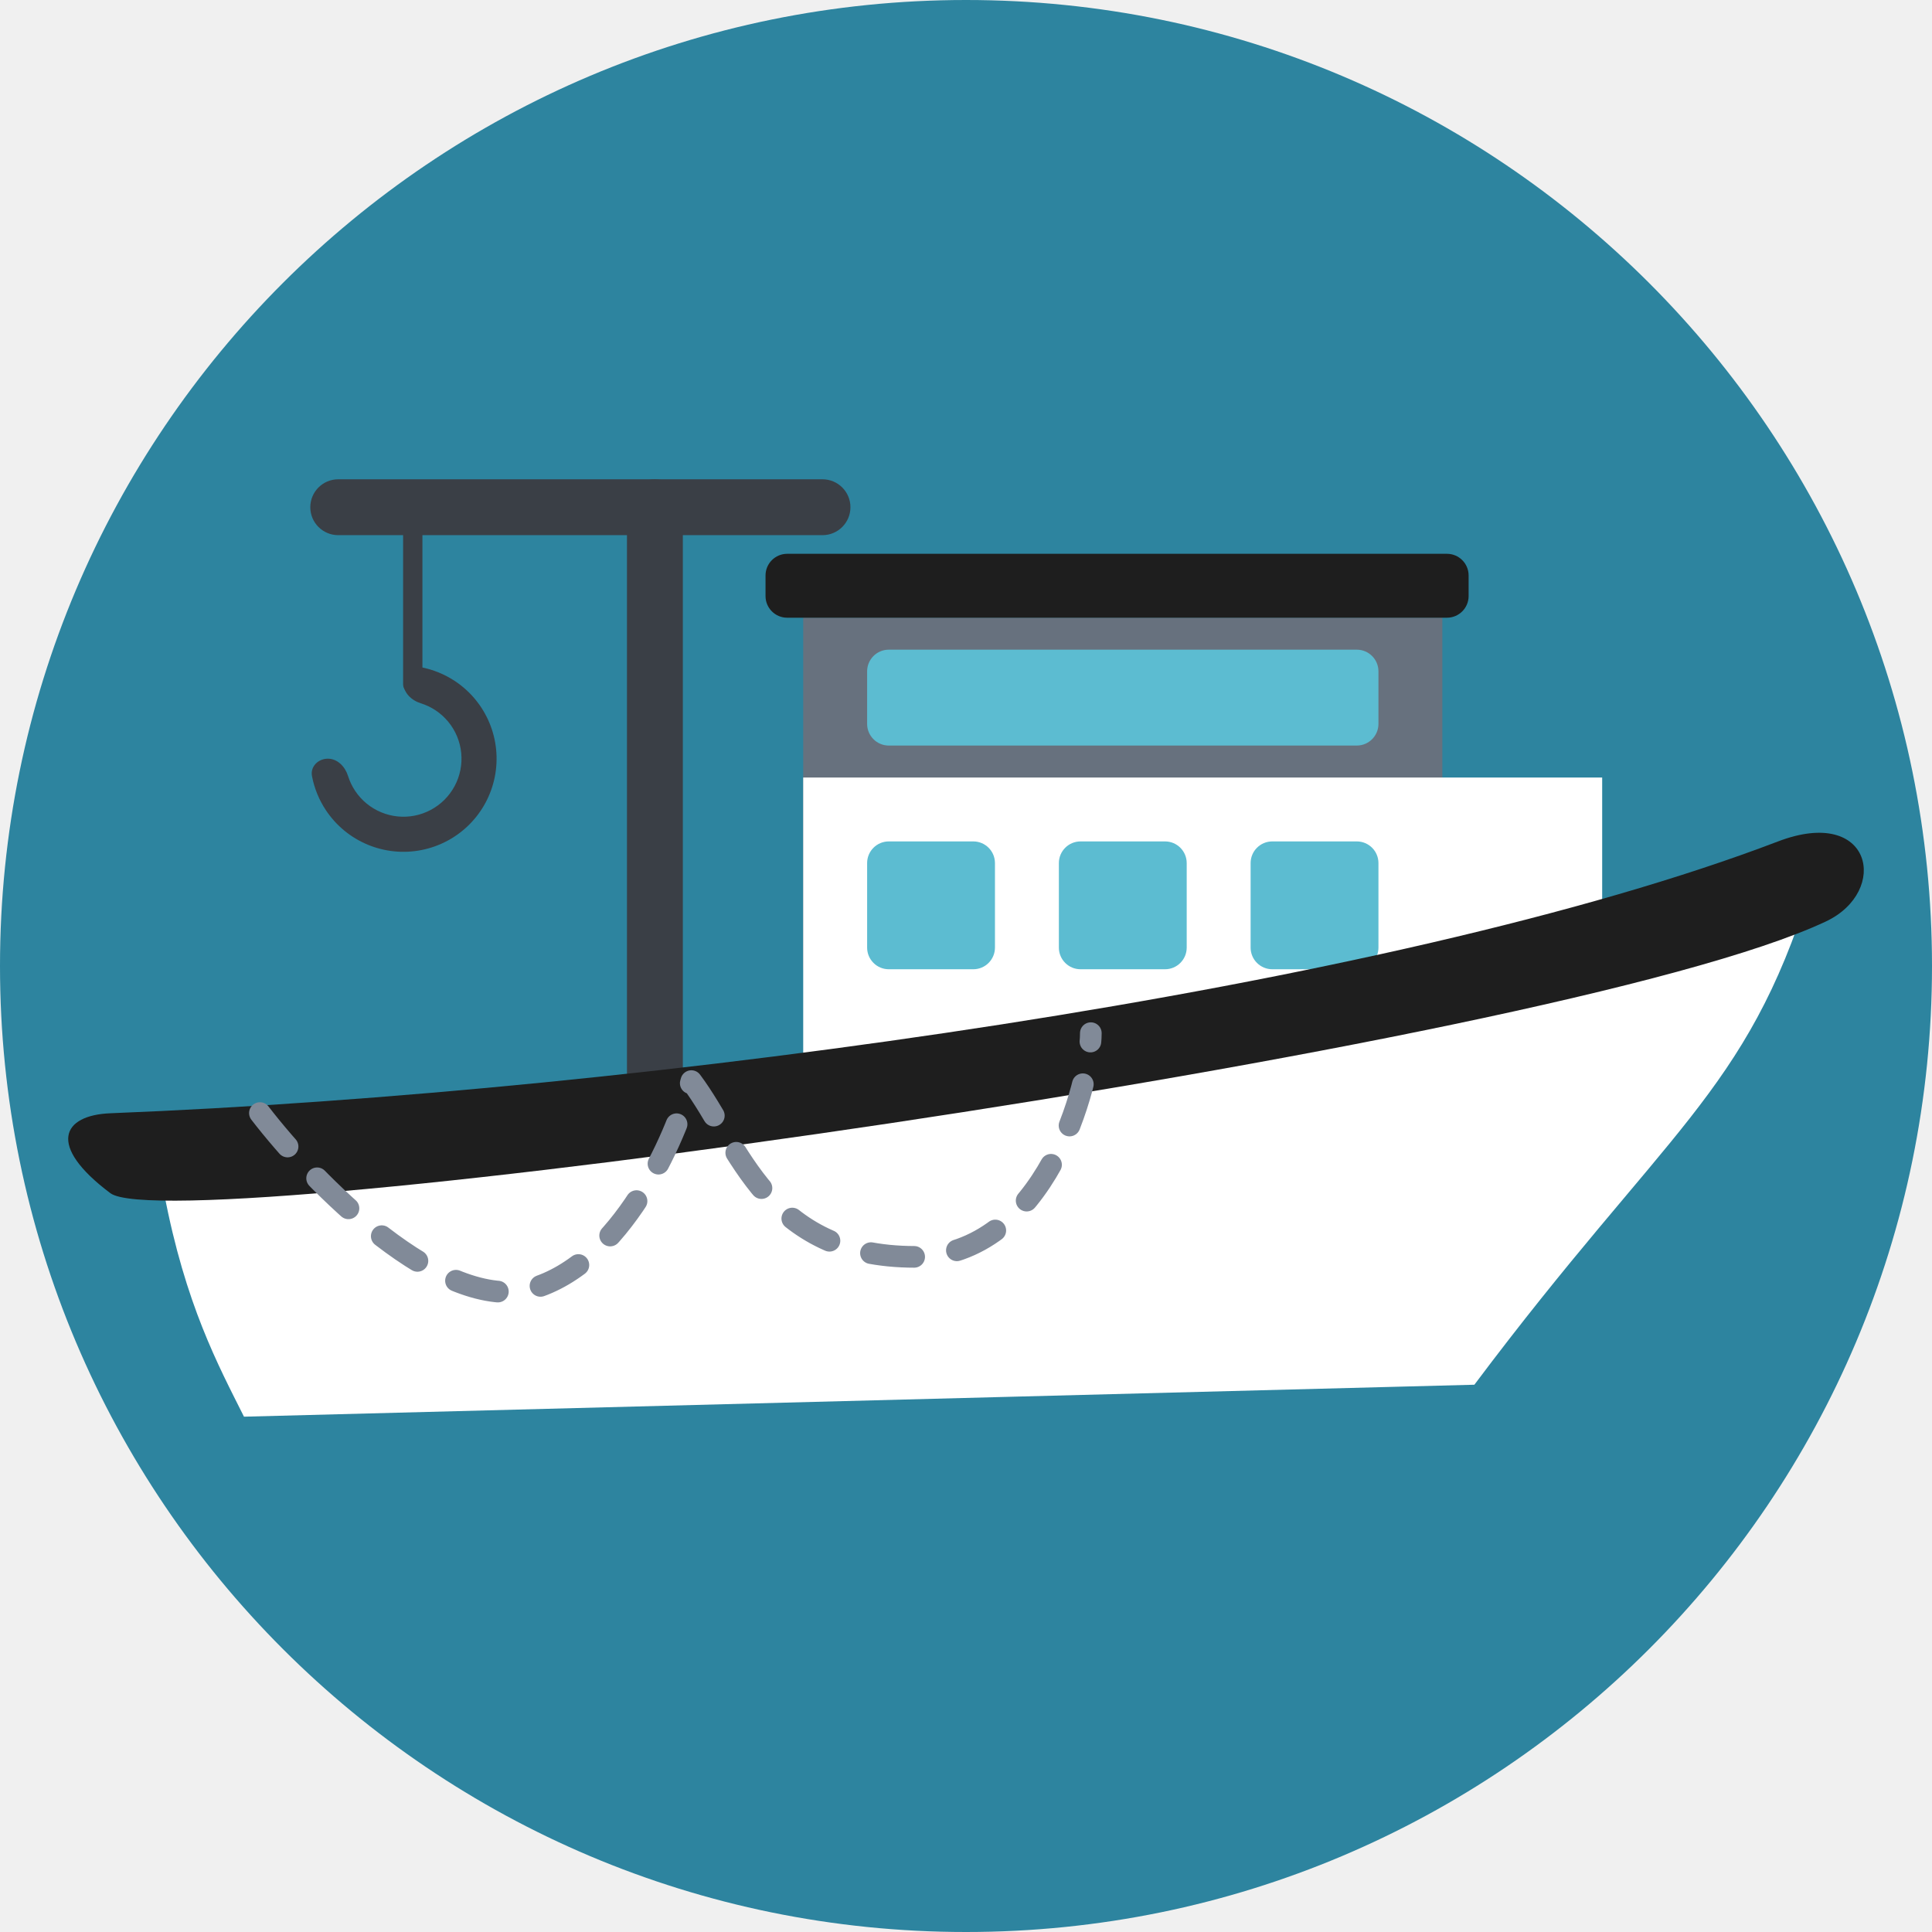
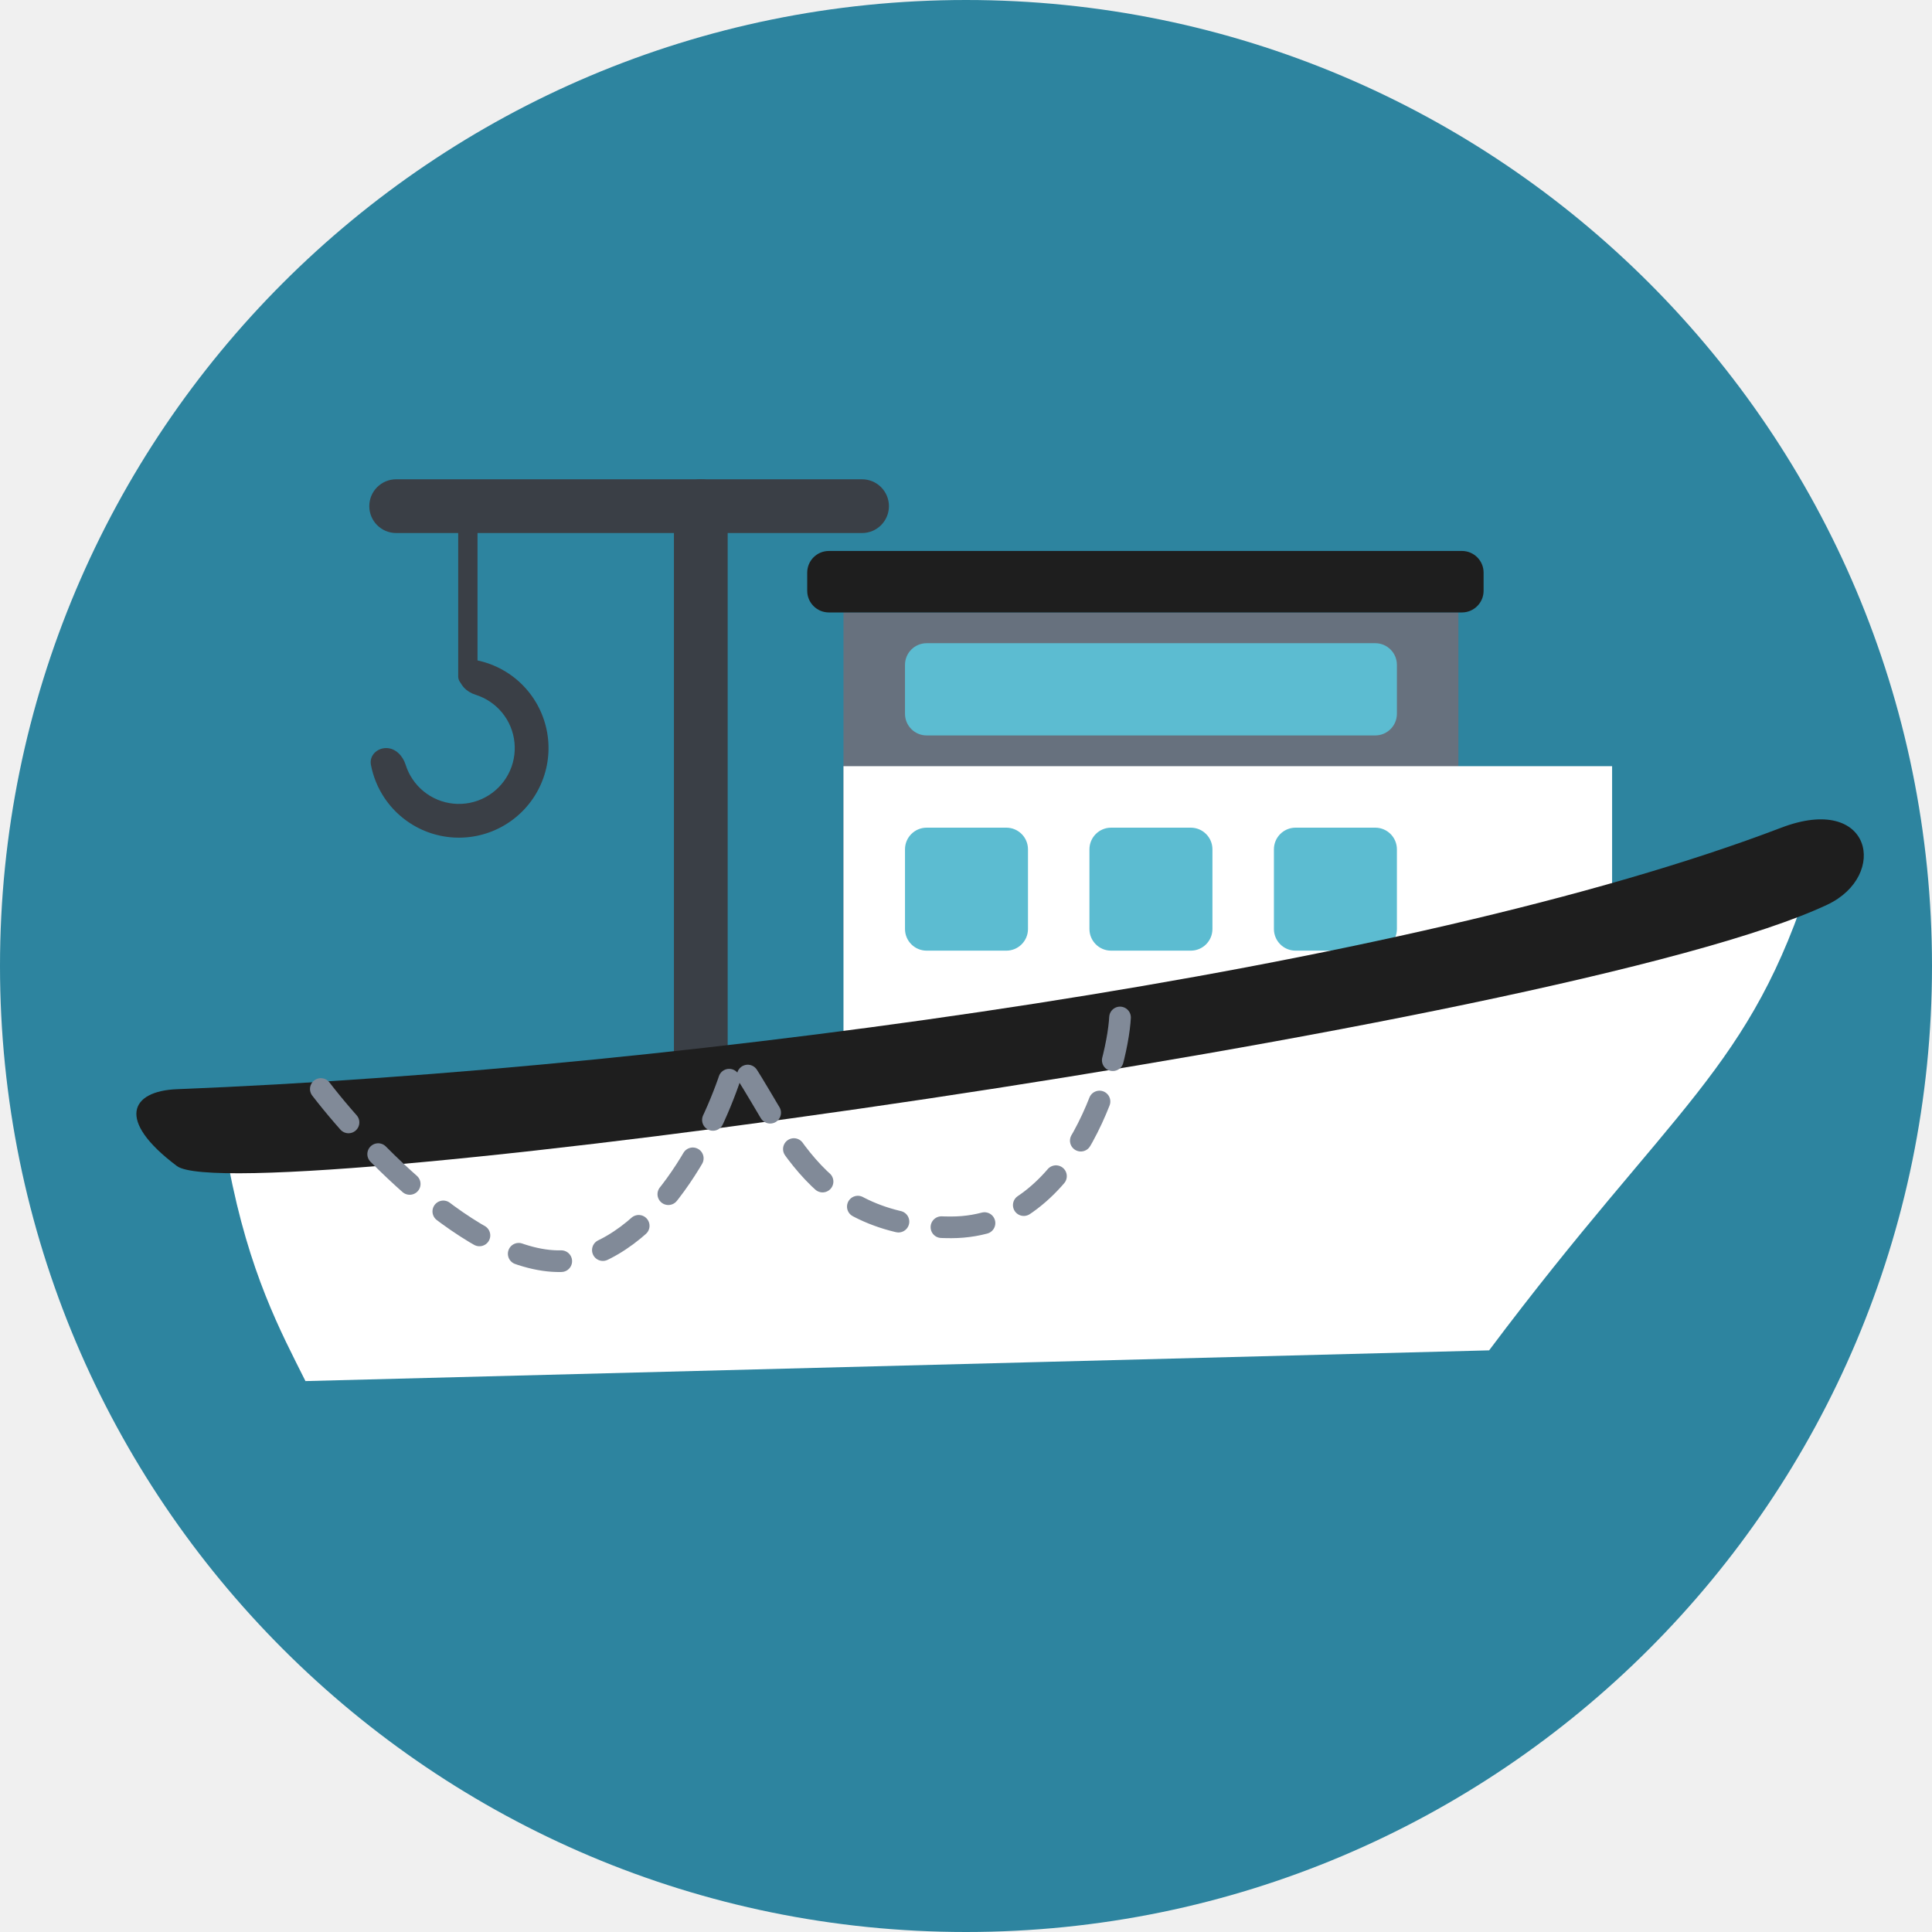
<svg xmlns="http://www.w3.org/2000/svg" width="85" height="85" viewBox="0 0 85 85" fill="none">
  <circle cx="42.5" cy="42.5" r="42.5" fill="#2D849F" />
-   <rect x="27.584" y="21.087" width="2.458" height="27.862" rx="1.229" fill="#3A3F46" />
-   <rect x="37.416" y="21.087" width="2.458" height="23.764" rx="1.229" transform="rotate(90 37.416 21.0869)" fill="#3A3F46" />
-   <rect x="35.338" y="27.176" width="28.12" height="15.466" fill="#67717E" />
-   <rect x="35.338" y="34.208" width="35.151" height="15.466" fill="white" />
-   <rect x="38.15" y="37.019" width="5.624" height="5.624" rx="0.953" fill="#5CBCD1" />
-   <rect x="38.15" y="28.583" width="22.496" height="4.218" rx="0.953" fill="#5CBCD1" />
-   <rect x="46.586" y="37.019" width="5.624" height="5.624" rx="0.953" fill="#5CBCD1" />
-   <rect x="55.022" y="37.019" width="5.624" height="5.624" rx="0.953" fill="#5CBCD1" />
-   <rect x="33.68" y="24.365" width="30.933" height="2.812" rx="0.953" fill="#1E1E1E" />
-   <path d="M7.219 52.486C16.217 53.611 57.836 45.456 79.629 39.129C76.817 48.127 73.302 49.674 64.866 60.922L10.734 62.328C9.609 60.079 8.156 57.407 7.219 52.486Z" fill="white" />
-   <path d="M78.222 37.021C61.35 43.466 28.523 48.042 4.855 48.979C2.746 49.063 2.043 50.385 4.855 52.494C7.667 54.603 68.381 46.166 80.331 40.541C83.143 39.217 82.376 35.434 78.222 37.021Z" fill="#1E1E1E" />
-   <path d="M11.435 48.97C13.779 52.016 19.45 57.828 23.387 56.703C27.324 55.578 29.714 50.142 30.417 47.564C32.526 50.376 33.73 55.297 40.259 55.297C46.021 55.297 47.992 47.564 47.992 45.455" stroke="#818A98" stroke-width="0.953" stroke-linecap="round" stroke-linejoin="round" stroke-dasharray="1.91 1.91" />
-   <path d="M18.16 22.726V30.101" stroke="#3A3F46" stroke-width="0.85" stroke-linecap="round" stroke-linejoin="round" />
-   <path d="M14.425 33.379C13.998 33.379 13.646 33.727 13.726 34.146C13.828 34.683 14.037 35.196 14.344 35.655C14.794 36.329 15.434 36.854 16.182 37.164C16.931 37.474 17.755 37.556 18.55 37.397C19.345 37.239 20.075 36.849 20.648 36.276C21.221 35.703 21.611 34.973 21.769 34.178C21.927 33.383 21.846 32.559 21.536 31.811C21.226 31.062 20.701 30.422 20.027 29.972C19.568 29.666 19.054 29.456 18.517 29.354C18.099 29.274 17.75 29.627 17.75 30.053C17.75 30.479 18.104 30.814 18.51 30.941C18.743 31.013 18.965 31.119 19.169 31.255C19.589 31.536 19.917 31.935 20.11 32.401C20.303 32.868 20.354 33.382 20.255 33.877C20.157 34.373 19.913 34.828 19.556 35.185C19.199 35.542 18.744 35.785 18.249 35.884C17.753 35.982 17.24 35.932 16.773 35.738C16.306 35.545 15.907 35.218 15.627 34.798C15.49 34.593 15.384 34.371 15.312 34.139C15.185 33.732 14.851 33.379 14.425 33.379Z" fill="#3A3F46" />
+   <rect x="29.65" y="21.087" width="2.365" height="26.804" rx="1.183" fill="#3A3F46" />
+   <rect x="39.109" y="21.087" width="2.365" height="22.862" rx="1.183" transform="rotate(90 39.1094 21.0869)" fill="#3A3F46" />
+   <rect x="37.11" y="26.945" width="27.053" height="14.879" fill="#67717E" />
+   <rect x="37.11" y="33.709" width="33.816" height="14.879" fill="white" />
+   <rect x="39.816" y="36.414" width="5.411" height="5.411" rx="0.953" fill="#5CBCD1" />
+   <rect x="39.816" y="28.298" width="21.642" height="4.058" rx="0.953" fill="#5CBCD1" />
+   <rect x="47.931" y="36.414" width="5.411" height="5.411" rx="0.953" fill="#5CBCD1" />
+   <rect x="56.047" y="36.414" width="5.411" height="5.411" rx="0.953" fill="#5CBCD1" />
+   <rect x="35.514" y="24.24" width="29.758" height="2.705" rx="0.953" fill="#1E1E1E" />
+   <path d="M10.058 51.294C18.714 52.376 58.752 44.531 79.718 38.444C77.013 47.101 73.631 48.588 65.515 59.41L13.439 60.762C12.357 58.598 10.959 56.028 10.058 51.294Z" fill="white" />
+   <path d="M78.366 36.416C62.134 42.616 30.554 47.018 7.784 47.92C5.755 48.001 5.079 49.272 7.784 51.301C10.49 53.33 68.898 45.214 80.395 39.802C83.1 38.528 82.362 34.889 78.366 36.416Z" fill="#1E1E1E" />
+   <path d="M14.115 47.911C16.37 50.842 21.825 56.433 25.613 55.351C29.4 54.269 31.699 49.038 32.376 46.559C34.405 49.264 35.562 53.998 41.844 53.998C47.388 53.998 49.284 46.559 49.284 44.53" stroke="#818A98" stroke-width="0.953" stroke-linecap="round" stroke-linejoin="round" stroke-dasharray="1.91 1.91" />
+   <path d="M20.584 22.664V29.759" stroke="#3A3F46" stroke-width="0.85" stroke-linecap="round" stroke-linejoin="round" />
+   <path d="M16.991 32.912C16.581 32.912 16.242 33.247 16.319 33.65C16.417 34.166 16.618 34.661 16.913 35.102C17.346 35.75 17.962 36.255 18.682 36.554C19.402 36.852 20.195 36.93 20.96 36.778C21.724 36.626 22.427 36.251 22.978 35.699C23.529 35.148 23.904 34.446 24.057 33.681C24.209 32.916 24.131 32.124 23.832 31.404C23.534 30.683 23.029 30.068 22.381 29.635C21.939 29.34 21.445 29.139 20.929 29.04C20.526 28.963 20.191 29.303 20.191 29.713C20.191 30.123 20.53 30.444 20.922 30.566C21.145 30.636 21.359 30.738 21.556 30.869C21.96 31.139 22.275 31.523 22.461 31.972C22.646 32.421 22.695 32.915 22.6 33.391C22.506 33.868 22.272 34.306 21.928 34.649C21.584 34.993 21.147 35.227 20.67 35.322C20.193 35.417 19.699 35.368 19.25 35.182C18.801 34.996 18.418 34.681 18.148 34.277C18.016 34.08 17.915 33.867 17.845 33.643C17.723 33.252 17.401 32.912 16.991 32.912Z" fill="#3A3F46" />
</svg>
